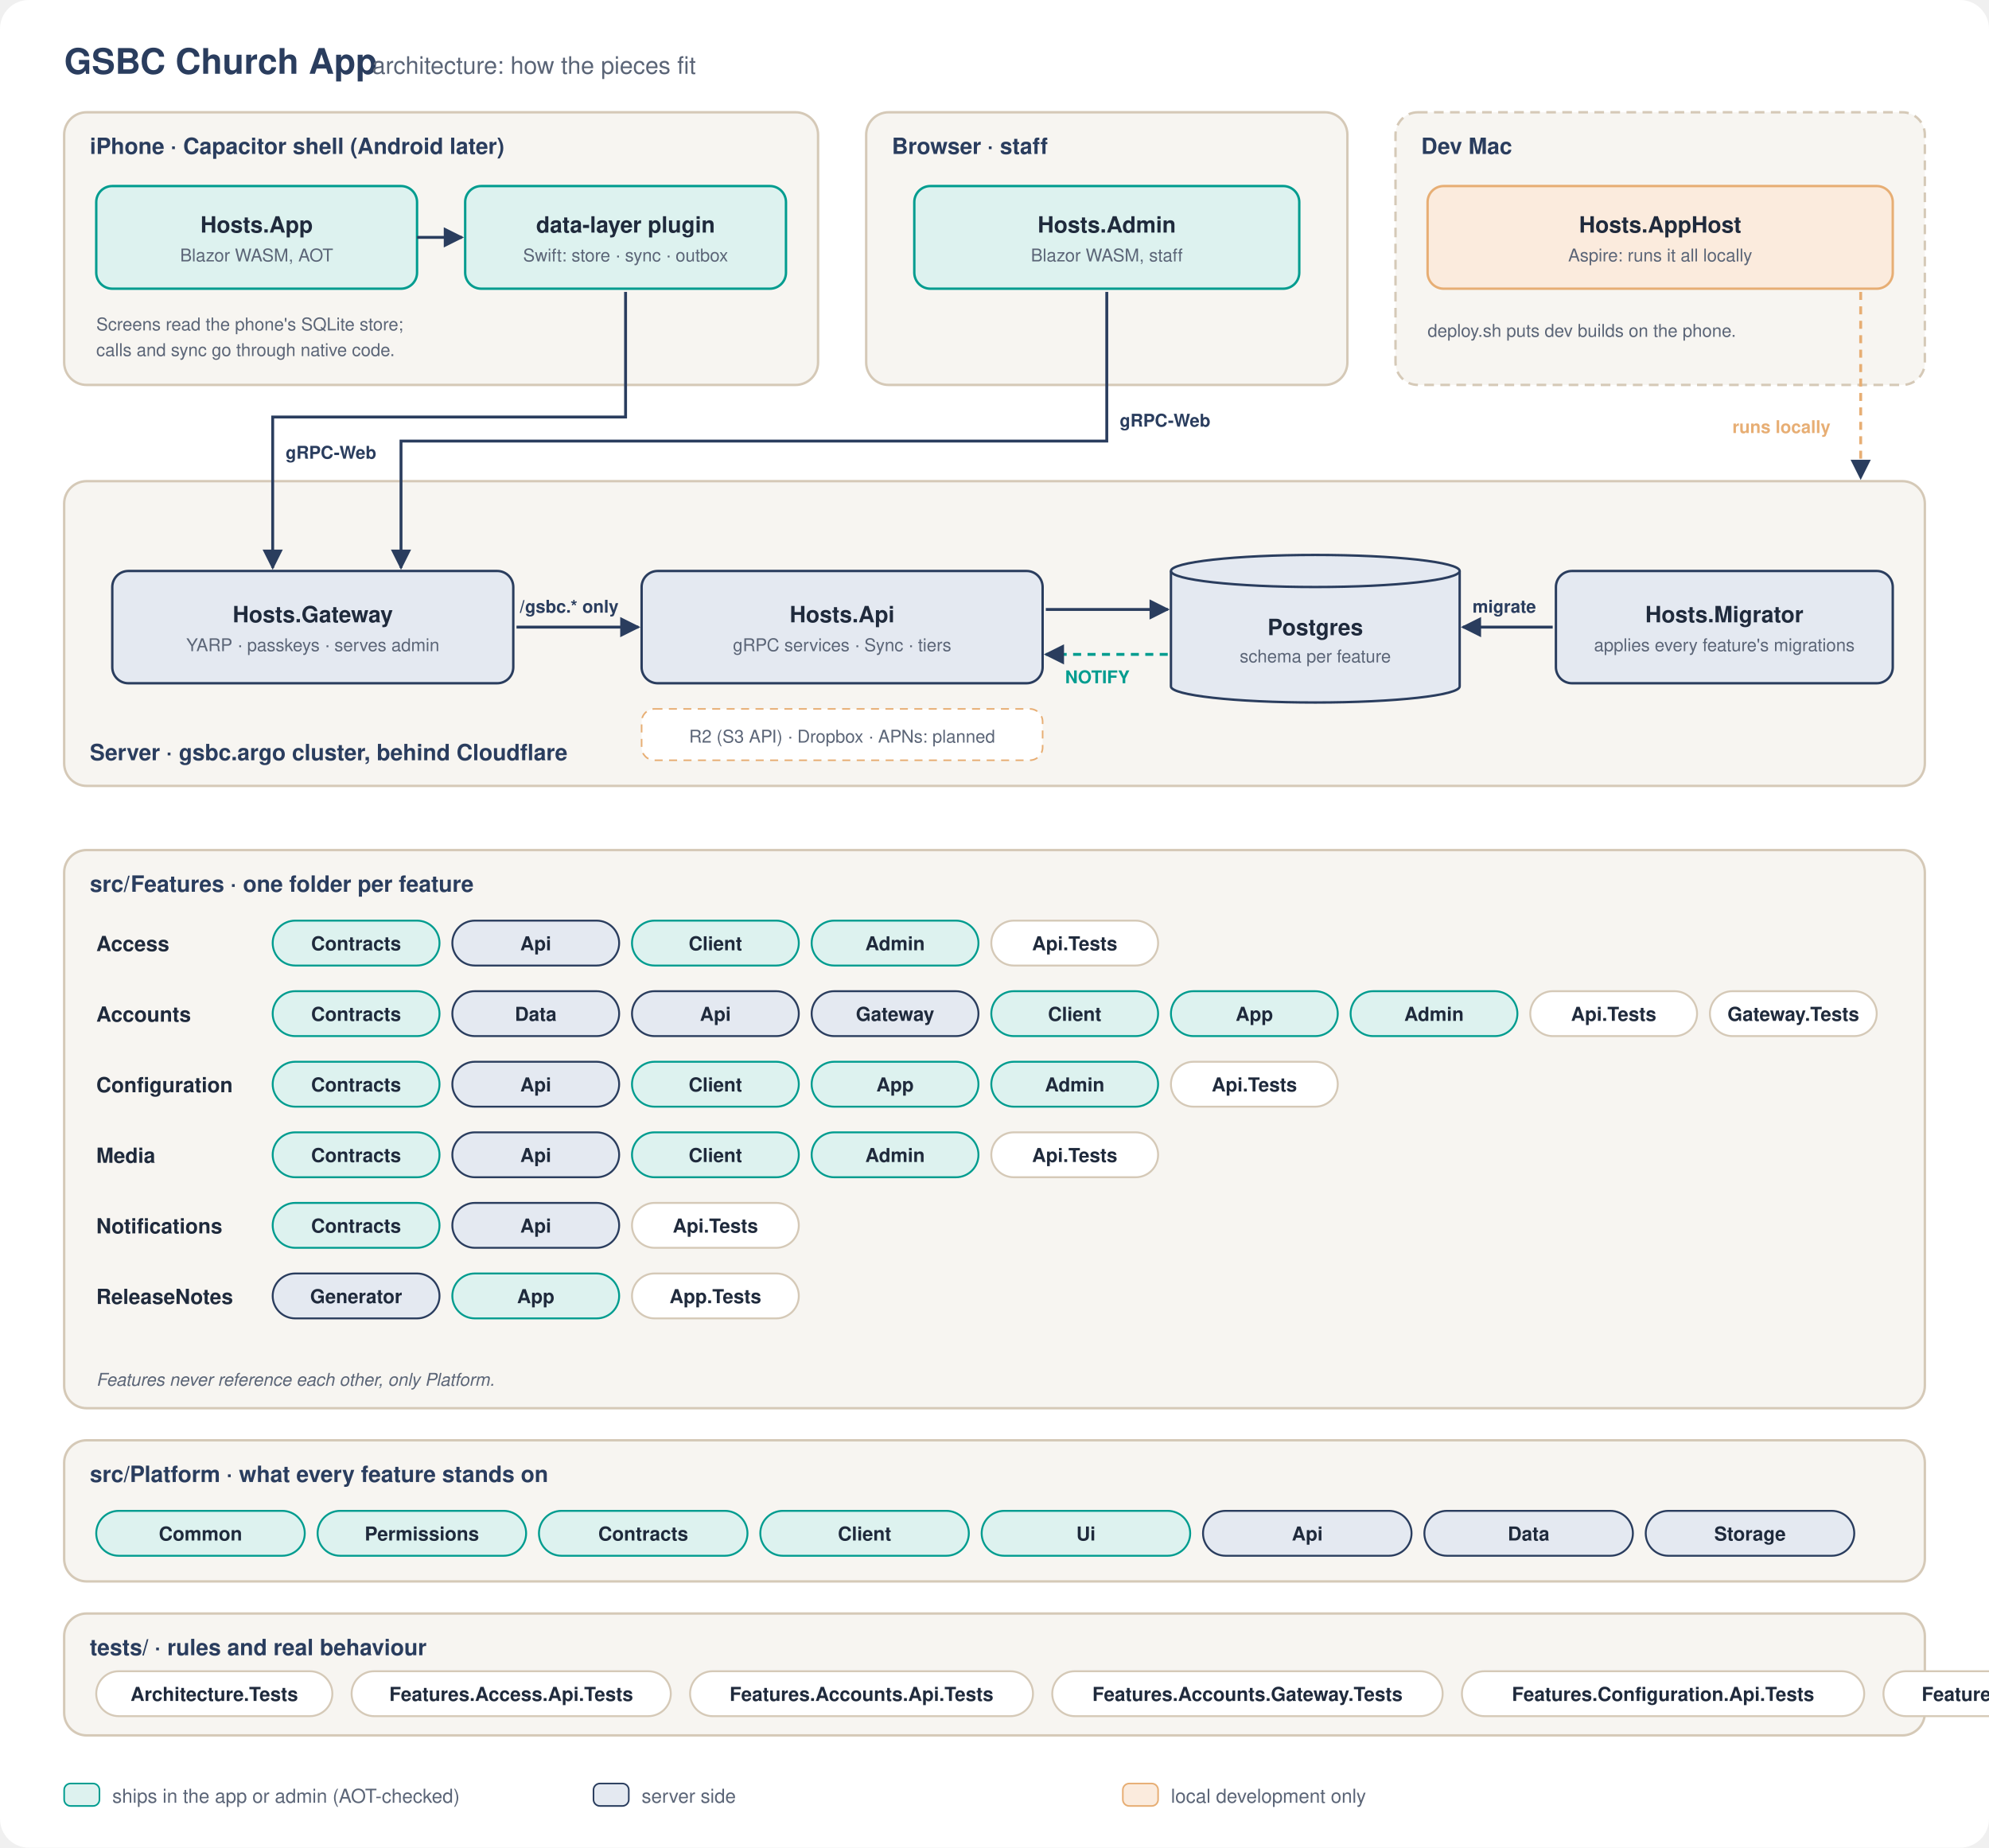
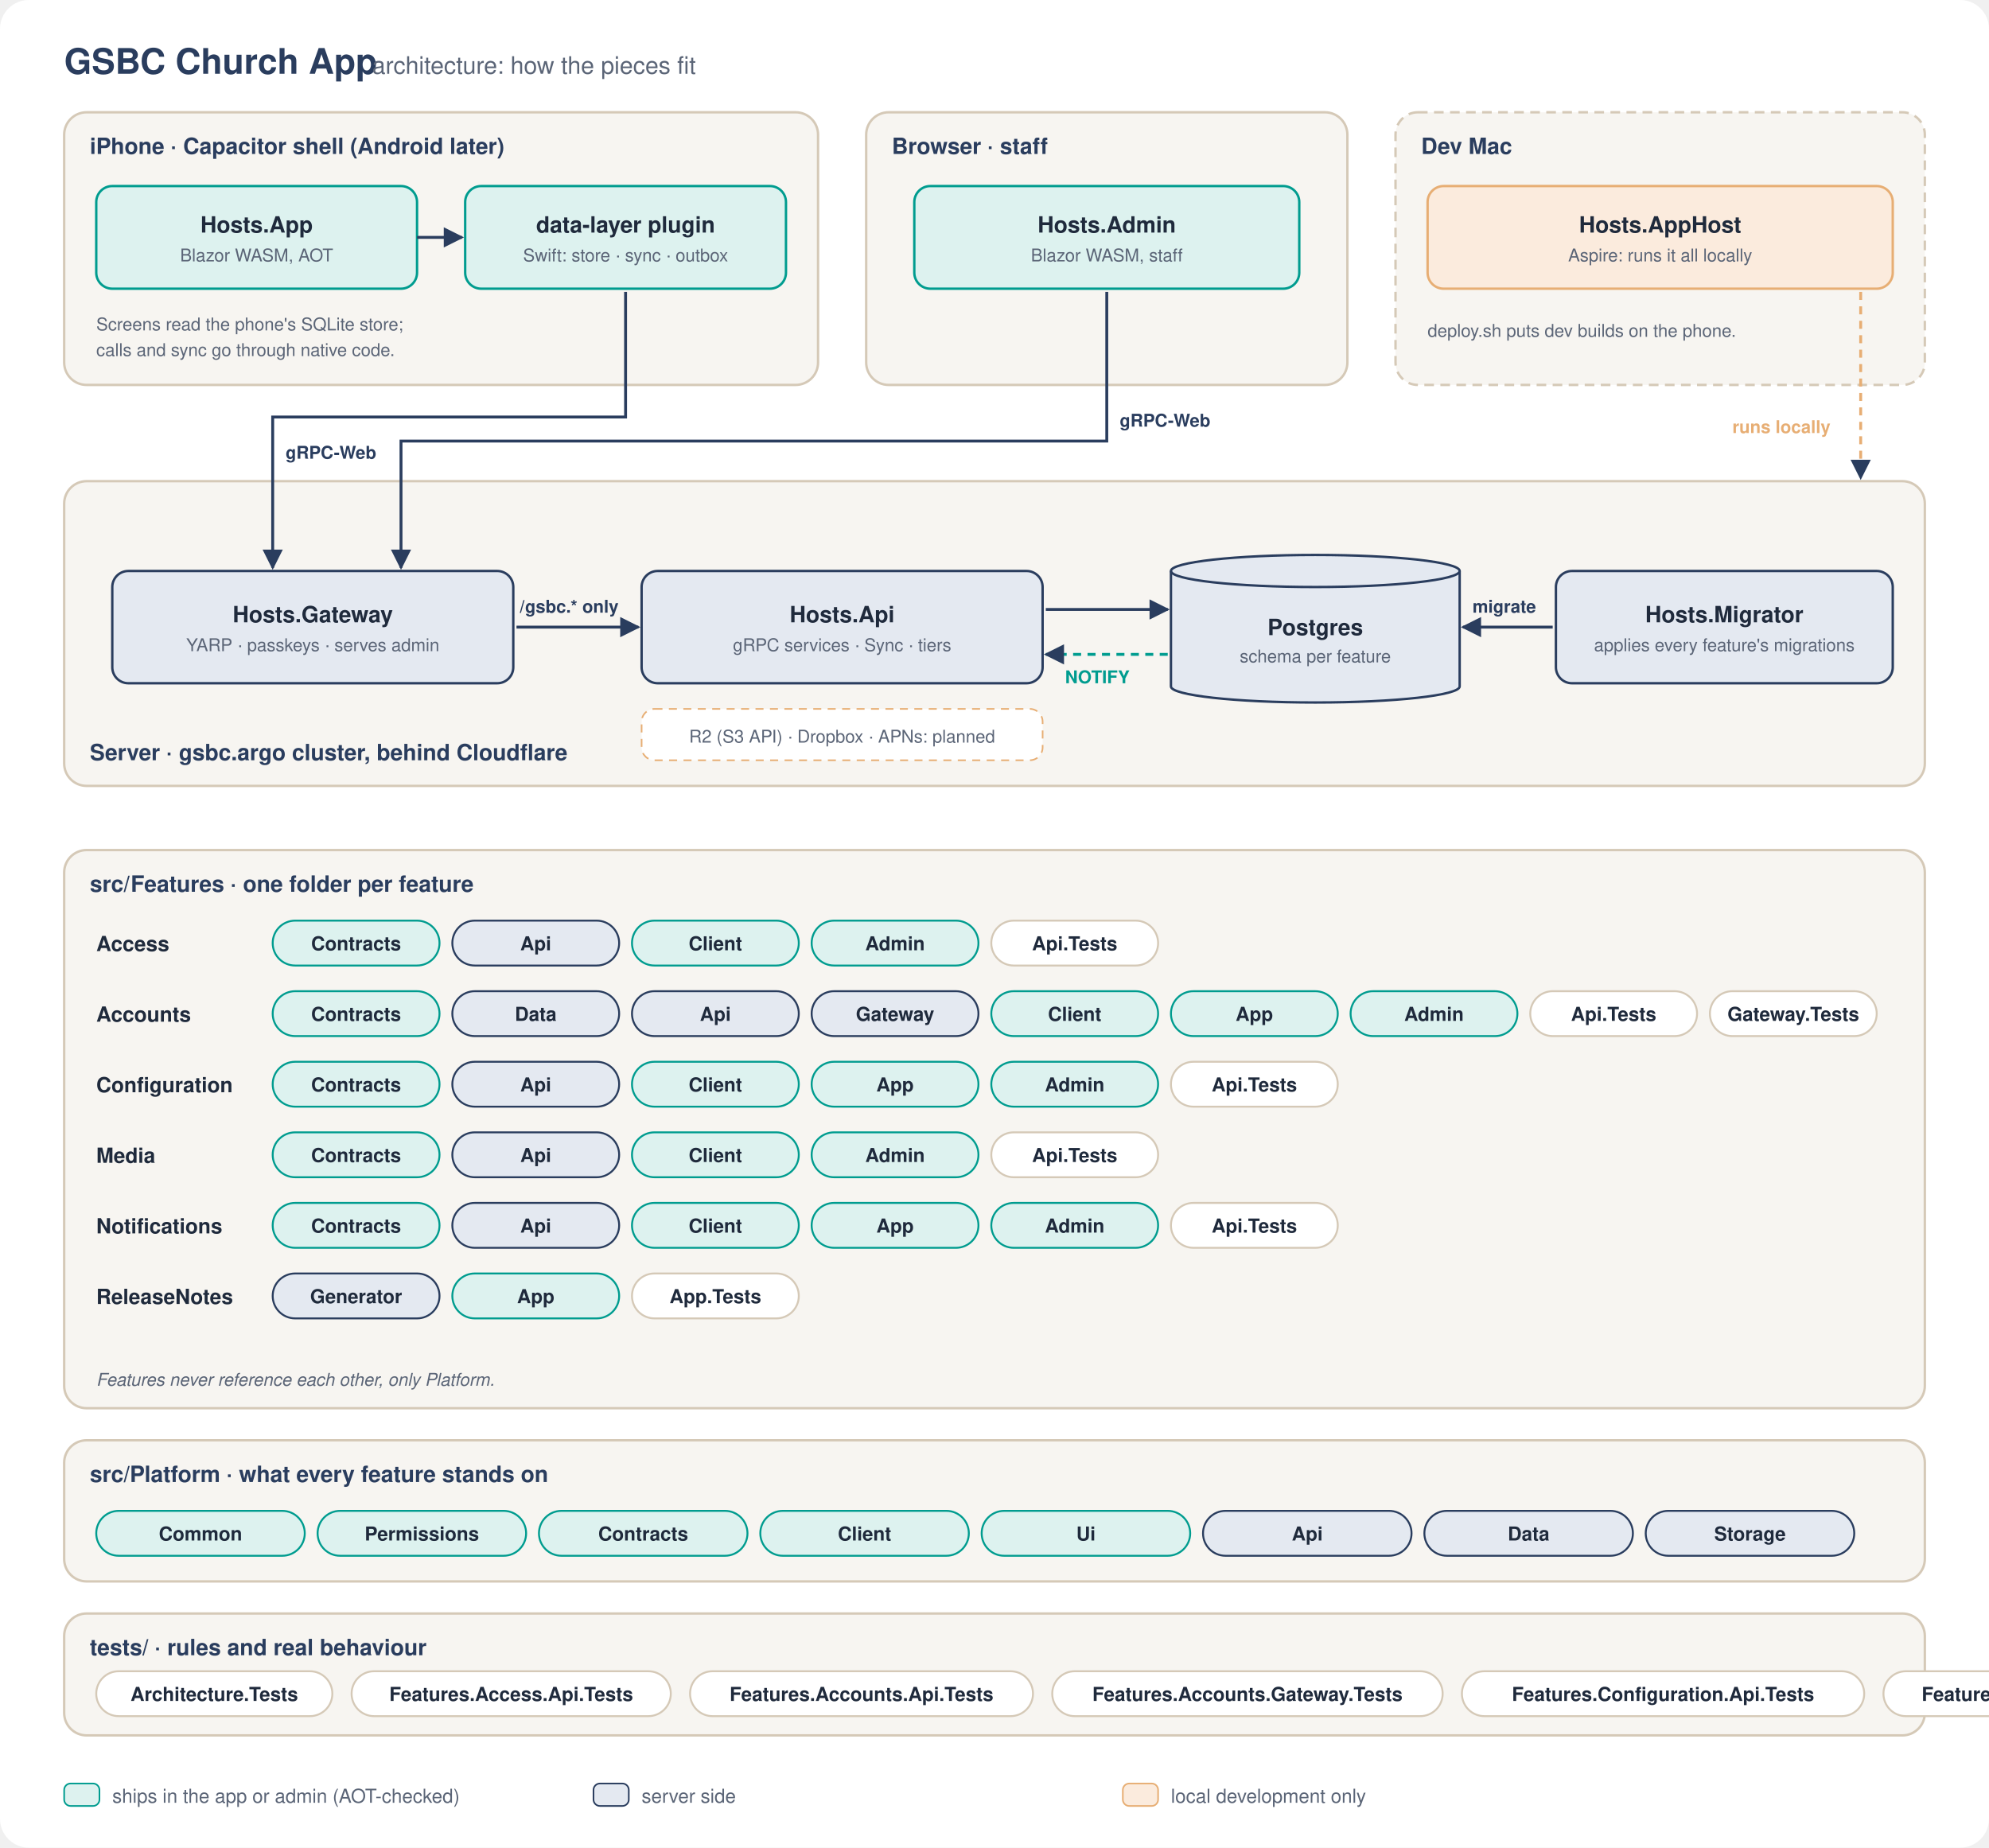
<svg xmlns="http://www.w3.org/2000/svg" viewBox="0 0 1240 1152" width="1240" height="1152" font-family="Montserrat, -apple-system, 'Segoe UI', Helvetica, Arial, sans-serif" role="img" aria-label="GSBC Church App architecture">
  <defs>
    <marker id="arrow" viewBox="0 0 10 10" refX="9" refY="5" markerWidth="7" markerHeight="7" orient="auto-start-reverse">
      <path d="M0,0 L10,5 L0,10 z" fill="#2A3D5E" />
    </marker>
  </defs>
  <rect width="1240" height="1152" rx="18" fill="#FFFFFF" />
  <text x="40" y="46" font-size="22" font-weight="700" fill="#2A3D5E" text-anchor="start">GSBC Church App</text>
  <text x="232" y="46" font-size="15" font-weight="400" fill="#5B6577" text-anchor="start">architecture: how the pieces fit</text>
  <rect x="40" y="70" width="470" height="170" rx="14" fill="#F7F5F1" stroke="#D5C9B7" stroke-width="1.5" />
  <text x="56" y="96" font-size="14" font-weight="700" fill="#2A3D5E" text-anchor="start">iPhone · Capacitor shell (Android later)</text>
  <g data-project="GSBC.ChurchApp.Hosts.App">
    <rect x="60" y="116" width="200" height="64" rx="10" fill="#DDF2EF" stroke="#009C8F" stroke-width="1.5" />
    <text x="160.0" y="145.0" font-size="14" font-weight="700" fill="#1F2A3C" text-anchor="middle">Hosts.App</text>
    <text x="160.0" y="163.0" font-size="11" font-weight="400" fill="#5B6577" text-anchor="middle">Blazor WASM, AOT</text>
  </g>
  <g>
    <rect x="290" y="116" width="200" height="64" rx="10" fill="#DDF2EF" stroke="#009C8F" stroke-width="1.5" />
    <text x="390.0" y="145.0" font-size="14" font-weight="700" fill="#1F2A3C" text-anchor="middle">data-layer plugin</text>
    <text x="390.0" y="163.0" font-size="11" font-weight="400" fill="#5B6577" text-anchor="middle">Swift: store · sync · outbox</text>
  </g>
  <path d="M260,148 L288,148" fill="none" stroke="#2A3D5E" stroke-width="1.8" marker-end="url(#arrow)" />
  <text x="60" y="206" font-size="11" font-weight="400" fill="#5B6577" text-anchor="start">Screens read the phone's SQLite store;</text>
  <text x="60" y="222" font-size="11" font-weight="400" fill="#5B6577" text-anchor="start">calls and sync go through native code.</text>
  <rect x="540" y="70" width="300" height="170" rx="14" fill="#F7F5F1" stroke="#D5C9B7" stroke-width="1.5" />
  <text x="556" y="96" font-size="14" font-weight="700" fill="#2A3D5E" text-anchor="start">Browser · staff</text>
  <g data-project="GSBC.ChurchApp.Hosts.Admin">
    <rect x="570" y="116" width="240" height="64" rx="10" fill="#DDF2EF" stroke="#009C8F" stroke-width="1.5" />
    <text x="690.0" y="145.0" font-size="14" font-weight="700" fill="#1F2A3C" text-anchor="middle">Hosts.Admin</text>
    <text x="690.0" y="163.0" font-size="11" font-weight="400" fill="#5B6577" text-anchor="middle">Blazor WASM, staff</text>
  </g>
  <rect x="870" y="70" width="330" height="170" rx="14" fill="#F7F5F1" stroke="#D5C9B7" stroke-width="1.5" stroke-dasharray="6 4" />
  <text x="886" y="96" font-size="14" font-weight="700" fill="#2A3D5E" text-anchor="start">Dev Mac</text>
  <g data-project="GSBC.ChurchApp.Hosts.AppHost">
    <rect x="890" y="116" width="290" height="64" rx="10" fill="#FBEBDD" stroke="#E7AE74" stroke-width="1.5" />
    <text x="1035.0" y="145.0" font-size="14" font-weight="700" fill="#1F2A3C" text-anchor="middle">Hosts.AppHost</text>
    <text x="1035.0" y="163.0" font-size="11" font-weight="400" fill="#5B6577" text-anchor="middle">Aspire: runs it all locally</text>
  </g>
  <text x="890" y="210" font-size="11" font-weight="400" fill="#5B6577" text-anchor="start">deploy.sh puts dev builds on the phone.</text>
  <rect x="40" y="300" width="1160" height="190" rx="14" fill="#F7F5F1" stroke="#D5C9B7" stroke-width="1.5" />
  <text x="56" y="474" font-size="14" font-weight="700" fill="#2A3D5E" text-anchor="start">Server · gsbc.argo cluster, behind Cloudflare</text>
  <g data-project="GSBC.ChurchApp.Hosts.Gateway">
    <rect x="70" y="356" width="250" height="70" rx="10" fill="#E4E9F1" stroke="#2A3D5E" stroke-width="1.5" />
    <text x="195.0" y="388.0" font-size="14" font-weight="700" fill="#1F2A3C" text-anchor="middle">Hosts.Gateway</text>
    <text x="195.0" y="406.0" font-size="11" font-weight="400" fill="#5B6577" text-anchor="middle">YARP · passkeys · serves admin</text>
  </g>
  <g data-project="GSBC.ChurchApp.Hosts.Api">
    <rect x="400" y="356" width="250" height="70" rx="10" fill="#E4E9F1" stroke="#2A3D5E" stroke-width="1.5" />
    <text x="525.0" y="388.0" font-size="14" font-weight="700" fill="#1F2A3C" text-anchor="middle">Hosts.Api</text>
    <text x="525.0" y="406.0" font-size="11" font-weight="400" fill="#5B6577" text-anchor="middle">gRPC services · Sync · tiers</text>
  </g>
  <path d="M730,356 a90.0,10 0 0,1 180,0 v72 a90.0,10 0 0,1 -180,0 z" fill="#E4E9F1" stroke="#2A3D5E" stroke-width="1.5" />
  <path d="M730,356 a90.0,10 0 0,0 180,0" fill="none" stroke="#2A3D5E" stroke-width="1.5" />
  <text x="820.0" y="396.0" font-size="14" font-weight="700" fill="#1F2A3C" text-anchor="middle">Postgres</text>
  <text x="820.0" y="413.0" font-size="11" font-weight="400" fill="#5B6577" text-anchor="middle">schema per feature</text>
  <g data-project="GSBC.ChurchApp.Hosts.Migrator">
    <rect x="970" y="356" width="210" height="70" rx="10" fill="#E4E9F1" stroke="#2A3D5E" stroke-width="1.5" />
    <text x="1075.0" y="388.0" font-size="14" font-weight="700" fill="#1F2A3C" text-anchor="middle">Hosts.Migrator</text>
    <text x="1075.0" y="406.0" font-size="11" font-weight="400" fill="#5B6577" text-anchor="middle">applies every feature's migrations</text>
  </g>
  <rect x="400" y="442" width="250" height="32" rx="8" fill="#FFFFFF" stroke="#E7AE74" stroke-dasharray="5 4" />
  <text x="525" y="463" font-size="11" font-weight="400" fill="#5B6577" text-anchor="middle">R2 (S3 API) · Dropbox · APNs: planned</text>
  <path d="M390,182 L390,260 L170,260 L170,354" fill="none" stroke="#2A3D5E" stroke-width="1.8" marker-end="url(#arrow)" />
  <text x="178" y="286" font-size="11" font-weight="600" fill="#2A3D5E" text-anchor="start">gRPC-Web</text>
  <path d="M690,182 L690,275 L250,275 L250,354" fill="none" stroke="#2A3D5E" stroke-width="1.8" marker-end="url(#arrow)" />
  <text x="698" y="266" font-size="11" font-weight="600" fill="#2A3D5E" text-anchor="start">gRPC-Web</text>
  <path d="M322,391 L398,391" fill="none" stroke="#2A3D5E" stroke-width="1.8" marker-end="url(#arrow)" />
  <text x="324" y="382" font-size="11" font-weight="600" fill="#2A3D5E" text-anchor="start">/gsbc.* only</text>
  <path d="M652,380 L728,380" fill="none" stroke="#2A3D5E" stroke-width="1.8" marker-end="url(#arrow)" />
  <path d="M728,408 L652,408" fill="none" stroke="#009C8F" stroke-width="1.8" stroke-dasharray="5 4" marker-end="url(#arrow)" />
  <text x="664" y="426" font-size="11" font-weight="600" fill="#009C8F" text-anchor="start">NOTIFY</text>
  <path d="M968,391 L912,391" fill="none" stroke="#2A3D5E" stroke-width="1.8" marker-end="url(#arrow)" />
  <text x="918" y="382" font-size="11" font-weight="600" fill="#2A3D5E" text-anchor="start">migrate</text>
  <path d="M1160,182 L1160,298" fill="none" stroke="#E7AE74" stroke-width="1.8" stroke-dasharray="5 4" marker-end="url(#arrow)" />
  <text x="1080" y="270" font-size="11" font-weight="600" fill="#E7AE74" text-anchor="start">runs locally</text>
  <rect x="40" y="530" width="1160" height="348" rx="14" fill="#F7F5F1" stroke="#D5C9B7" stroke-width="1.5" />
  <text x="56" y="556" font-size="14" font-weight="700" fill="#2A3D5E" text-anchor="start">src/Features · one folder per feature</text>
  <text x="60" y="593" font-size="13" font-weight="700" fill="#1F2A3C" text-anchor="start">Access</text>
  <g data-project="GSBC.ChurchApp.Features.Access.Contracts">
    <rect x="170" y="574" width="104" height="28" rx="14" fill="#DDF2EF" stroke="#009C8F" stroke-width="1.2" />
    <text x="222.0" y="592.5" font-size="12" font-weight="600" fill="#1F2A3C" text-anchor="middle">Contracts</text>
  </g>
  <g data-project="GSBC.ChurchApp.Features.Access.Api">
    <rect x="282" y="574" width="104" height="28" rx="14" fill="#E4E9F1" stroke="#2A3D5E" stroke-width="1.2" />
    <text x="334.0" y="592.5" font-size="12" font-weight="600" fill="#1F2A3C" text-anchor="middle">Api</text>
  </g>
  <g data-project="GSBC.ChurchApp.Features.Access.Client">
    <rect x="394" y="574" width="104" height="28" rx="14" fill="#DDF2EF" stroke="#009C8F" stroke-width="1.2" />
    <text x="446.0" y="592.5" font-size="12" font-weight="600" fill="#1F2A3C" text-anchor="middle">Client</text>
  </g>
  <g data-project="GSBC.ChurchApp.Features.Access.Admin">
    <rect x="506" y="574" width="104" height="28" rx="14" fill="#DDF2EF" stroke="#009C8F" stroke-width="1.2" />
    <text x="558.0" y="592.5" font-size="12" font-weight="600" fill="#1F2A3C" text-anchor="middle">Admin</text>
  </g>
  <g data-project="GSBC.ChurchApp.Features.Access.Api.Tests">
    <rect x="618" y="574" width="104" height="28" rx="14" fill="#FFFFFF" stroke="#D5C9B7" stroke-width="1.2" />
    <text x="670.0" y="592.5" font-size="12" font-weight="600" fill="#1F2A3C" text-anchor="middle">Api.Tests</text>
  </g>
  <text x="60" y="637" font-size="13" font-weight="700" fill="#1F2A3C" text-anchor="start">Accounts</text>
  <g data-project="GSBC.ChurchApp.Features.Accounts.Contracts">
    <rect x="170" y="618" width="104" height="28" rx="14" fill="#DDF2EF" stroke="#009C8F" stroke-width="1.2" />
    <text x="222.0" y="636.5" font-size="12" font-weight="600" fill="#1F2A3C" text-anchor="middle">Contracts</text>
  </g>
  <g data-project="GSBC.ChurchApp.Features.Accounts.Data">
    <rect x="282" y="618" width="104" height="28" rx="14" fill="#E4E9F1" stroke="#2A3D5E" stroke-width="1.2" />
    <text x="334.0" y="636.5" font-size="12" font-weight="600" fill="#1F2A3C" text-anchor="middle">Data</text>
  </g>
  <g data-project="GSBC.ChurchApp.Features.Accounts.Api">
    <rect x="394" y="618" width="104" height="28" rx="14" fill="#E4E9F1" stroke="#2A3D5E" stroke-width="1.2" />
    <text x="446.0" y="636.5" font-size="12" font-weight="600" fill="#1F2A3C" text-anchor="middle">Api</text>
  </g>
  <g data-project="GSBC.ChurchApp.Features.Accounts.Gateway">
    <rect x="506" y="618" width="104" height="28" rx="14" fill="#E4E9F1" stroke="#2A3D5E" stroke-width="1.2" />
    <text x="558.0" y="636.5" font-size="12" font-weight="600" fill="#1F2A3C" text-anchor="middle">Gateway</text>
  </g>
  <g data-project="GSBC.ChurchApp.Features.Accounts.Client">
    <rect x="618" y="618" width="104" height="28" rx="14" fill="#DDF2EF" stroke="#009C8F" stroke-width="1.2" />
    <text x="670.0" y="636.5" font-size="12" font-weight="600" fill="#1F2A3C" text-anchor="middle">Client</text>
  </g>
  <g data-project="GSBC.ChurchApp.Features.Accounts.App">
    <rect x="730" y="618" width="104" height="28" rx="14" fill="#DDF2EF" stroke="#009C8F" stroke-width="1.2" />
    <text x="782.0" y="636.5" font-size="12" font-weight="600" fill="#1F2A3C" text-anchor="middle">App</text>
  </g>
  <g data-project="GSBC.ChurchApp.Features.Accounts.Admin">
    <rect x="842" y="618" width="104" height="28" rx="14" fill="#DDF2EF" stroke="#009C8F" stroke-width="1.2" />
    <text x="894.0" y="636.5" font-size="12" font-weight="600" fill="#1F2A3C" text-anchor="middle">Admin</text>
  </g>
  <g data-project="GSBC.ChurchApp.Features.Accounts.Api.Tests">
    <rect x="954" y="618" width="104" height="28" rx="14" fill="#FFFFFF" stroke="#D5C9B7" stroke-width="1.2" />
    <text x="1006.0" y="636.5" font-size="12" font-weight="600" fill="#1F2A3C" text-anchor="middle">Api.Tests</text>
  </g>
  <g data-project="GSBC.ChurchApp.Features.Accounts.Gateway.Tests">
    <rect x="1066" y="618" width="104" height="28" rx="14" fill="#FFFFFF" stroke="#D5C9B7" stroke-width="1.2" />
    <text x="1118.0" y="636.5" font-size="12" font-weight="600" fill="#1F2A3C" text-anchor="middle">Gateway.Tests</text>
  </g>
  <text x="60" y="681" font-size="13" font-weight="700" fill="#1F2A3C" text-anchor="start">Configuration</text>
  <g data-project="GSBC.ChurchApp.Features.Configuration.Contracts">
    <rect x="170" y="662" width="104" height="28" rx="14" fill="#DDF2EF" stroke="#009C8F" stroke-width="1.2" />
    <text x="222.0" y="680.5" font-size="12" font-weight="600" fill="#1F2A3C" text-anchor="middle">Contracts</text>
  </g>
  <g data-project="GSBC.ChurchApp.Features.Configuration.Api">
    <rect x="282" y="662" width="104" height="28" rx="14" fill="#E4E9F1" stroke="#2A3D5E" stroke-width="1.2" />
    <text x="334.0" y="680.5" font-size="12" font-weight="600" fill="#1F2A3C" text-anchor="middle">Api</text>
  </g>
  <g data-project="GSBC.ChurchApp.Features.Configuration.Client">
    <rect x="394" y="662" width="104" height="28" rx="14" fill="#DDF2EF" stroke="#009C8F" stroke-width="1.2" />
    <text x="446.0" y="680.5" font-size="12" font-weight="600" fill="#1F2A3C" text-anchor="middle">Client</text>
  </g>
  <g data-project="GSBC.ChurchApp.Features.Configuration.App">
    <rect x="506" y="662" width="104" height="28" rx="14" fill="#DDF2EF" stroke="#009C8F" stroke-width="1.2" />
    <text x="558.0" y="680.5" font-size="12" font-weight="600" fill="#1F2A3C" text-anchor="middle">App</text>
  </g>
  <g data-project="GSBC.ChurchApp.Features.Configuration.Admin">
    <rect x="618" y="662" width="104" height="28" rx="14" fill="#DDF2EF" stroke="#009C8F" stroke-width="1.2" />
    <text x="670.0" y="680.5" font-size="12" font-weight="600" fill="#1F2A3C" text-anchor="middle">Admin</text>
  </g>
  <g data-project="GSBC.ChurchApp.Features.Configuration.Api.Tests">
    <rect x="730" y="662" width="104" height="28" rx="14" fill="#FFFFFF" stroke="#D5C9B7" stroke-width="1.2" />
    <text x="782.0" y="680.5" font-size="12" font-weight="600" fill="#1F2A3C" text-anchor="middle">Api.Tests</text>
  </g>
  <text x="60" y="725" font-size="13" font-weight="700" fill="#1F2A3C" text-anchor="start">Media</text>
  <g data-project="GSBC.ChurchApp.Features.Media.Contracts">
    <rect x="170" y="706" width="104" height="28" rx="14" fill="#DDF2EF" stroke="#009C8F" stroke-width="1.2" />
    <text x="222.0" y="724.5" font-size="12" font-weight="600" fill="#1F2A3C" text-anchor="middle">Contracts</text>
  </g>
  <g data-project="GSBC.ChurchApp.Features.Media.Api">
    <rect x="282" y="706" width="104" height="28" rx="14" fill="#E4E9F1" stroke="#2A3D5E" stroke-width="1.2" />
    <text x="334.0" y="724.5" font-size="12" font-weight="600" fill="#1F2A3C" text-anchor="middle">Api</text>
  </g>
  <g data-project="GSBC.ChurchApp.Features.Media.Client">
    <rect x="394" y="706" width="104" height="28" rx="14" fill="#DDF2EF" stroke="#009C8F" stroke-width="1.2" />
    <text x="446.0" y="724.5" font-size="12" font-weight="600" fill="#1F2A3C" text-anchor="middle">Client</text>
  </g>
  <g data-project="GSBC.ChurchApp.Features.Media.Admin">
    <rect x="506" y="706" width="104" height="28" rx="14" fill="#DDF2EF" stroke="#009C8F" stroke-width="1.2" />
    <text x="558.0" y="724.5" font-size="12" font-weight="600" fill="#1F2A3C" text-anchor="middle">Admin</text>
  </g>
  <g data-project="GSBC.ChurchApp.Features.Media.Api.Tests">
    <rect x="618" y="706" width="104" height="28" rx="14" fill="#FFFFFF" stroke="#D5C9B7" stroke-width="1.2" />
    <text x="670.0" y="724.5" font-size="12" font-weight="600" fill="#1F2A3C" text-anchor="middle">Api.Tests</text>
  </g>
  <text x="60" y="769" font-size="13" font-weight="700" fill="#1F2A3C" text-anchor="start">Notifications</text>
  <g data-project="GSBC.ChurchApp.Features.Notifications.Contracts">
    <rect x="170" y="750" width="104" height="28" rx="14" fill="#DDF2EF" stroke="#009C8F" stroke-width="1.2" />
    <text x="222.0" y="768.5" font-size="12" font-weight="600" fill="#1F2A3C" text-anchor="middle">Contracts</text>
  </g>
  <g data-project="GSBC.ChurchApp.Features.Notifications.Api">
    <rect x="282" y="750" width="104" height="28" rx="14" fill="#E4E9F1" stroke="#2A3D5E" stroke-width="1.2" />
    <text x="334.0" y="768.5" font-size="12" font-weight="600" fill="#1F2A3C" text-anchor="middle">Api</text>
  </g>
+   <g data-project="GSBC.ChurchApp.Features.Notifications.Client">
+     <rect x="394" y="750" width="104" height="28" rx="14" fill="#DDF2EF" stroke="#009C8F" stroke-width="1.2" />
+     <text x="446.0" y="768.5" font-size="12" font-weight="600" fill="#1F2A3C" text-anchor="middle">Client</text>
+   </g>
+   <g data-project="GSBC.ChurchApp.Features.Notifications.App">
+     <rect x="506" y="750" width="104" height="28" rx="14" fill="#DDF2EF" stroke="#009C8F" stroke-width="1.2" />
+     <text x="558.0" y="768.5" font-size="12" font-weight="600" fill="#1F2A3C" text-anchor="middle">App</text>
+   </g>
+   <g data-project="GSBC.ChurchApp.Features.Notifications.Admin">
+     <rect x="618" y="750" width="104" height="28" rx="14" fill="#DDF2EF" stroke="#009C8F" stroke-width="1.2" />
+     <text x="670.0" y="768.5" font-size="12" font-weight="600" fill="#1F2A3C" text-anchor="middle">Admin</text>
+   </g>
  <g data-project="GSBC.ChurchApp.Features.Notifications.Api.Tests">
-     <rect x="394" y="750" width="104" height="28" rx="14" fill="#FFFFFF" stroke="#D5C9B7" stroke-width="1.2" />
-     <text x="446.0" y="768.5" font-size="12" font-weight="600" fill="#1F2A3C" text-anchor="middle">Api.Tests</text>
+     <rect x="730" y="750" width="104" height="28" rx="14" fill="#FFFFFF" stroke="#D5C9B7" stroke-width="1.2" />
+     <text x="782.0" y="768.5" font-size="12" font-weight="600" fill="#1F2A3C" text-anchor="middle">Api.Tests</text>
  </g>
  <text x="60" y="813" font-size="13" font-weight="700" fill="#1F2A3C" text-anchor="start">ReleaseNotes</text>
  <g data-project="GSBC.ChurchApp.Features.ReleaseNotes.Generator">
    <rect x="170" y="794" width="104" height="28" rx="14" fill="#E4E9F1" stroke="#2A3D5E" stroke-width="1.2" />
    <text x="222.0" y="812.5" font-size="12" font-weight="600" fill="#1F2A3C" text-anchor="middle">Generator</text>
  </g>
  <g data-project="GSBC.ChurchApp.Features.ReleaseNotes.App">
    <rect x="282" y="794" width="104" height="28" rx="14" fill="#DDF2EF" stroke="#009C8F" stroke-width="1.2" />
    <text x="334.0" y="812.5" font-size="12" font-weight="600" fill="#1F2A3C" text-anchor="middle">App</text>
  </g>
  <g data-project="GSBC.ChurchApp.Features.ReleaseNotes.App.Tests">
    <rect x="394" y="794" width="104" height="28" rx="14" fill="#FFFFFF" stroke="#D5C9B7" stroke-width="1.2" />
    <text x="446.0" y="812.5" font-size="12" font-weight="600" fill="#1F2A3C" text-anchor="middle">App.Tests</text>
  </g>
  <text x="60" y="864" font-size="11" font-weight="400" fill="#5B6577" text-anchor="start" font-style="italic">Features never reference each other, only Platform.</text>
  <rect x="40" y="898" width="1160" height="88" rx="14" fill="#F7F5F1" stroke="#D5C9B7" stroke-width="1.5" />
  <text x="56" y="924" font-size="14" font-weight="700" fill="#2A3D5E" text-anchor="start">src/Platform · what every feature stands on</text>
  <g data-project="GSBC.ChurchApp.Platform.Common">
    <rect x="60" y="942" width="130" height="28" rx="14" fill="#DDF2EF" stroke="#009C8F" stroke-width="1.2" />
    <text x="125.0" y="960.5" font-size="12" font-weight="600" fill="#1F2A3C" text-anchor="middle">Common</text>
  </g>
  <g data-project="GSBC.ChurchApp.Platform.Permissions">
    <rect x="198" y="942" width="130" height="28" rx="14" fill="#DDF2EF" stroke="#009C8F" stroke-width="1.2" />
    <text x="263.0" y="960.5" font-size="12" font-weight="600" fill="#1F2A3C" text-anchor="middle">Permissions</text>
  </g>
  <g data-project="GSBC.ChurchApp.Platform.Contracts">
    <rect x="336" y="942" width="130" height="28" rx="14" fill="#DDF2EF" stroke="#009C8F" stroke-width="1.2" />
    <text x="401.0" y="960.5" font-size="12" font-weight="600" fill="#1F2A3C" text-anchor="middle">Contracts</text>
  </g>
  <g data-project="GSBC.ChurchApp.Platform.Client">
    <rect x="474" y="942" width="130" height="28" rx="14" fill="#DDF2EF" stroke="#009C8F" stroke-width="1.2" />
    <text x="539.0" y="960.5" font-size="12" font-weight="600" fill="#1F2A3C" text-anchor="middle">Client</text>
  </g>
  <g data-project="GSBC.ChurchApp.Platform.Ui">
    <rect x="612" y="942" width="130" height="28" rx="14" fill="#DDF2EF" stroke="#009C8F" stroke-width="1.2" />
    <text x="677.0" y="960.5" font-size="12" font-weight="600" fill="#1F2A3C" text-anchor="middle">Ui</text>
  </g>
  <g data-project="GSBC.ChurchApp.Platform.Api">
    <rect x="750" y="942" width="130" height="28" rx="14" fill="#E4E9F1" stroke="#2A3D5E" stroke-width="1.2" />
    <text x="815.0" y="960.5" font-size="12" font-weight="600" fill="#1F2A3C" text-anchor="middle">Api</text>
  </g>
  <g data-project="GSBC.ChurchApp.Platform.Data">
    <rect x="888" y="942" width="130" height="28" rx="14" fill="#E4E9F1" stroke="#2A3D5E" stroke-width="1.2" />
    <text x="953.0" y="960.5" font-size="12" font-weight="600" fill="#1F2A3C" text-anchor="middle">Data</text>
  </g>
  <g data-project="GSBC.ChurchApp.Platform.Storage">
    <rect x="1026" y="942" width="130" height="28" rx="14" fill="#E4E9F1" stroke="#2A3D5E" stroke-width="1.2" />
    <text x="1091.0" y="960.5" font-size="12" font-weight="600" fill="#1F2A3C" text-anchor="middle">Storage</text>
  </g>
  <rect x="40" y="1006" width="1160" height="76" rx="14" fill="#F7F5F1" stroke="#D5C9B7" stroke-width="1.5" />
  <text x="56" y="1032" font-size="14" font-weight="700" fill="#2A3D5E" text-anchor="start">tests/ · rules and real behaviour</text>
  <g data-project="GSBC.ChurchApp.Architecture.Tests">
    <rect x="60" y="1042" width="147.2" height="28" rx="14" fill="#FFFFFF" stroke="#D5C9B7" stroke-width="1.2" />
    <text x="133.6" y="1060.5" font-size="12" font-weight="600" fill="#1F2A3C" text-anchor="middle">Architecture.Tests</text>
  </g>
  <g data-project="GSBC.ChurchApp.Features.Access.Api.Tests">
    <rect x="219.2" y="1042" width="199.0" height="28" rx="14" fill="#FFFFFF" stroke="#D5C9B7" stroke-width="1.2" />
    <text x="318.7" y="1060.5" font-size="12" font-weight="600" fill="#1F2A3C" text-anchor="middle">Features.Access.Api.Tests</text>
  </g>
  <g data-project="GSBC.ChurchApp.Features.Accounts.Api.Tests">
    <rect x="430.2" y="1042" width="213.8" height="28" rx="14" fill="#FFFFFF" stroke="#D5C9B7" stroke-width="1.2" />
    <text x="537.1" y="1060.5" font-size="12" font-weight="600" fill="#1F2A3C" text-anchor="middle">Features.Accounts.Api.Tests</text>
  </g>
  <g data-project="GSBC.ChurchApp.Features.Accounts.Gateway.Tests">
    <rect x="656.0" y="1042" width="243.4" height="28" rx="14" fill="#FFFFFF" stroke="#D5C9B7" stroke-width="1.2" />
    <text x="777.7" y="1060.5" font-size="12" font-weight="600" fill="#1F2A3C" text-anchor="middle">Features.Accounts.Gateway.Tests</text>
  </g>
  <g data-project="GSBC.ChurchApp.Features.Configuration.Api.Tests">
    <rect x="911.4" y="1042" width="250.8" height="28" rx="14" fill="#FFFFFF" stroke="#D5C9B7" stroke-width="1.2" />
    <text x="1036.8" y="1060.5" font-size="12" font-weight="600" fill="#1F2A3C" text-anchor="middle">Features.Configuration.Api.Tests</text>
  </g>
  <g data-project="GSBC.ChurchApp.Features.Media.Api.Tests">
    <rect x="1174.2" y="1042" width="191.6" height="28" rx="14" fill="#FFFFFF" stroke="#D5C9B7" stroke-width="1.2" />
    <text x="1270.0" y="1060.5" font-size="12" font-weight="600" fill="#1F2A3C" text-anchor="middle">Features.Media.Api.Tests</text>
  </g>
  <g data-project="GSBC.ChurchApp.Features.Notifications.Api.Tests">
    <rect x="1377.8" y="1042" width="250.8" height="28" rx="14" fill="#FFFFFF" stroke="#D5C9B7" stroke-width="1.2" />
    <text x="1503.2" y="1060.5" font-size="12" font-weight="600" fill="#1F2A3C" text-anchor="middle">Features.Notifications.Api.Tests</text>
  </g>
  <g data-project="GSBC.ChurchApp.Features.ReleaseNotes.App.Tests">
    <rect x="1640.6" y="1042" width="243.4" height="28" rx="14" fill="#FFFFFF" stroke="#D5C9B7" stroke-width="1.2" />
    <text x="1762.3" y="1060.5" font-size="12" font-weight="600" fill="#1F2A3C" text-anchor="middle">Features.ReleaseNotes.App.Tests</text>
  </g>
  <g data-project="GSBC.ChurchApp.Platform.Api.Tests">
    <rect x="1896" y="1042" width="147.2" height="28" rx="14" fill="#FFFFFF" stroke="#D5C9B7" stroke-width="1.2" />
    <text x="1969.6" y="1060.5" font-size="12" font-weight="600" fill="#1F2A3C" text-anchor="middle">Platform.Api.Tests</text>
  </g>
  <g data-project="GSBC.ChurchApp.Platform.Contracts.Tests">
    <rect x="2055.2" y="1042" width="191.6" height="28" rx="14" fill="#FFFFFF" stroke="#D5C9B7" stroke-width="1.2" />
    <text x="2151" y="1060.5" font-size="12" font-weight="600" fill="#1F2A3C" text-anchor="middle">Platform.Contracts.Tests</text>
  </g>
  <g data-project="GSBC.ChurchApp.Platform.Permissions.Tests">
    <rect x="2258.8" y="1042" width="206.4" height="28" rx="14" fill="#FFFFFF" stroke="#D5C9B7" stroke-width="1.2" />
    <text x="2362.0" y="1060.5" font-size="12" font-weight="600" fill="#1F2A3C" text-anchor="middle">Platform.Permissions.Tests</text>
  </g>
  <rect x="40" y="1112" width="22" height="14" rx="4" fill="#DDF2EF" stroke="#009C8F" />
  <text x="70" y="1124" font-size="12" font-weight="400" fill="#5B6577" text-anchor="start">ships in the app or admin (AOT-checked)</text>
  <rect x="370" y="1112" width="22" height="14" rx="4" fill="#E4E9F1" stroke="#2A3D5E" />
  <text x="400" y="1124" font-size="12" font-weight="400" fill="#5B6577" text-anchor="start">server side</text>
  <rect x="700" y="1112" width="22" height="14" rx="4" fill="#FBEBDD" stroke="#E7AE74" />
  <text x="730" y="1124" font-size="12" font-weight="400" fill="#5B6577" text-anchor="start">local development only</text>
</svg>
